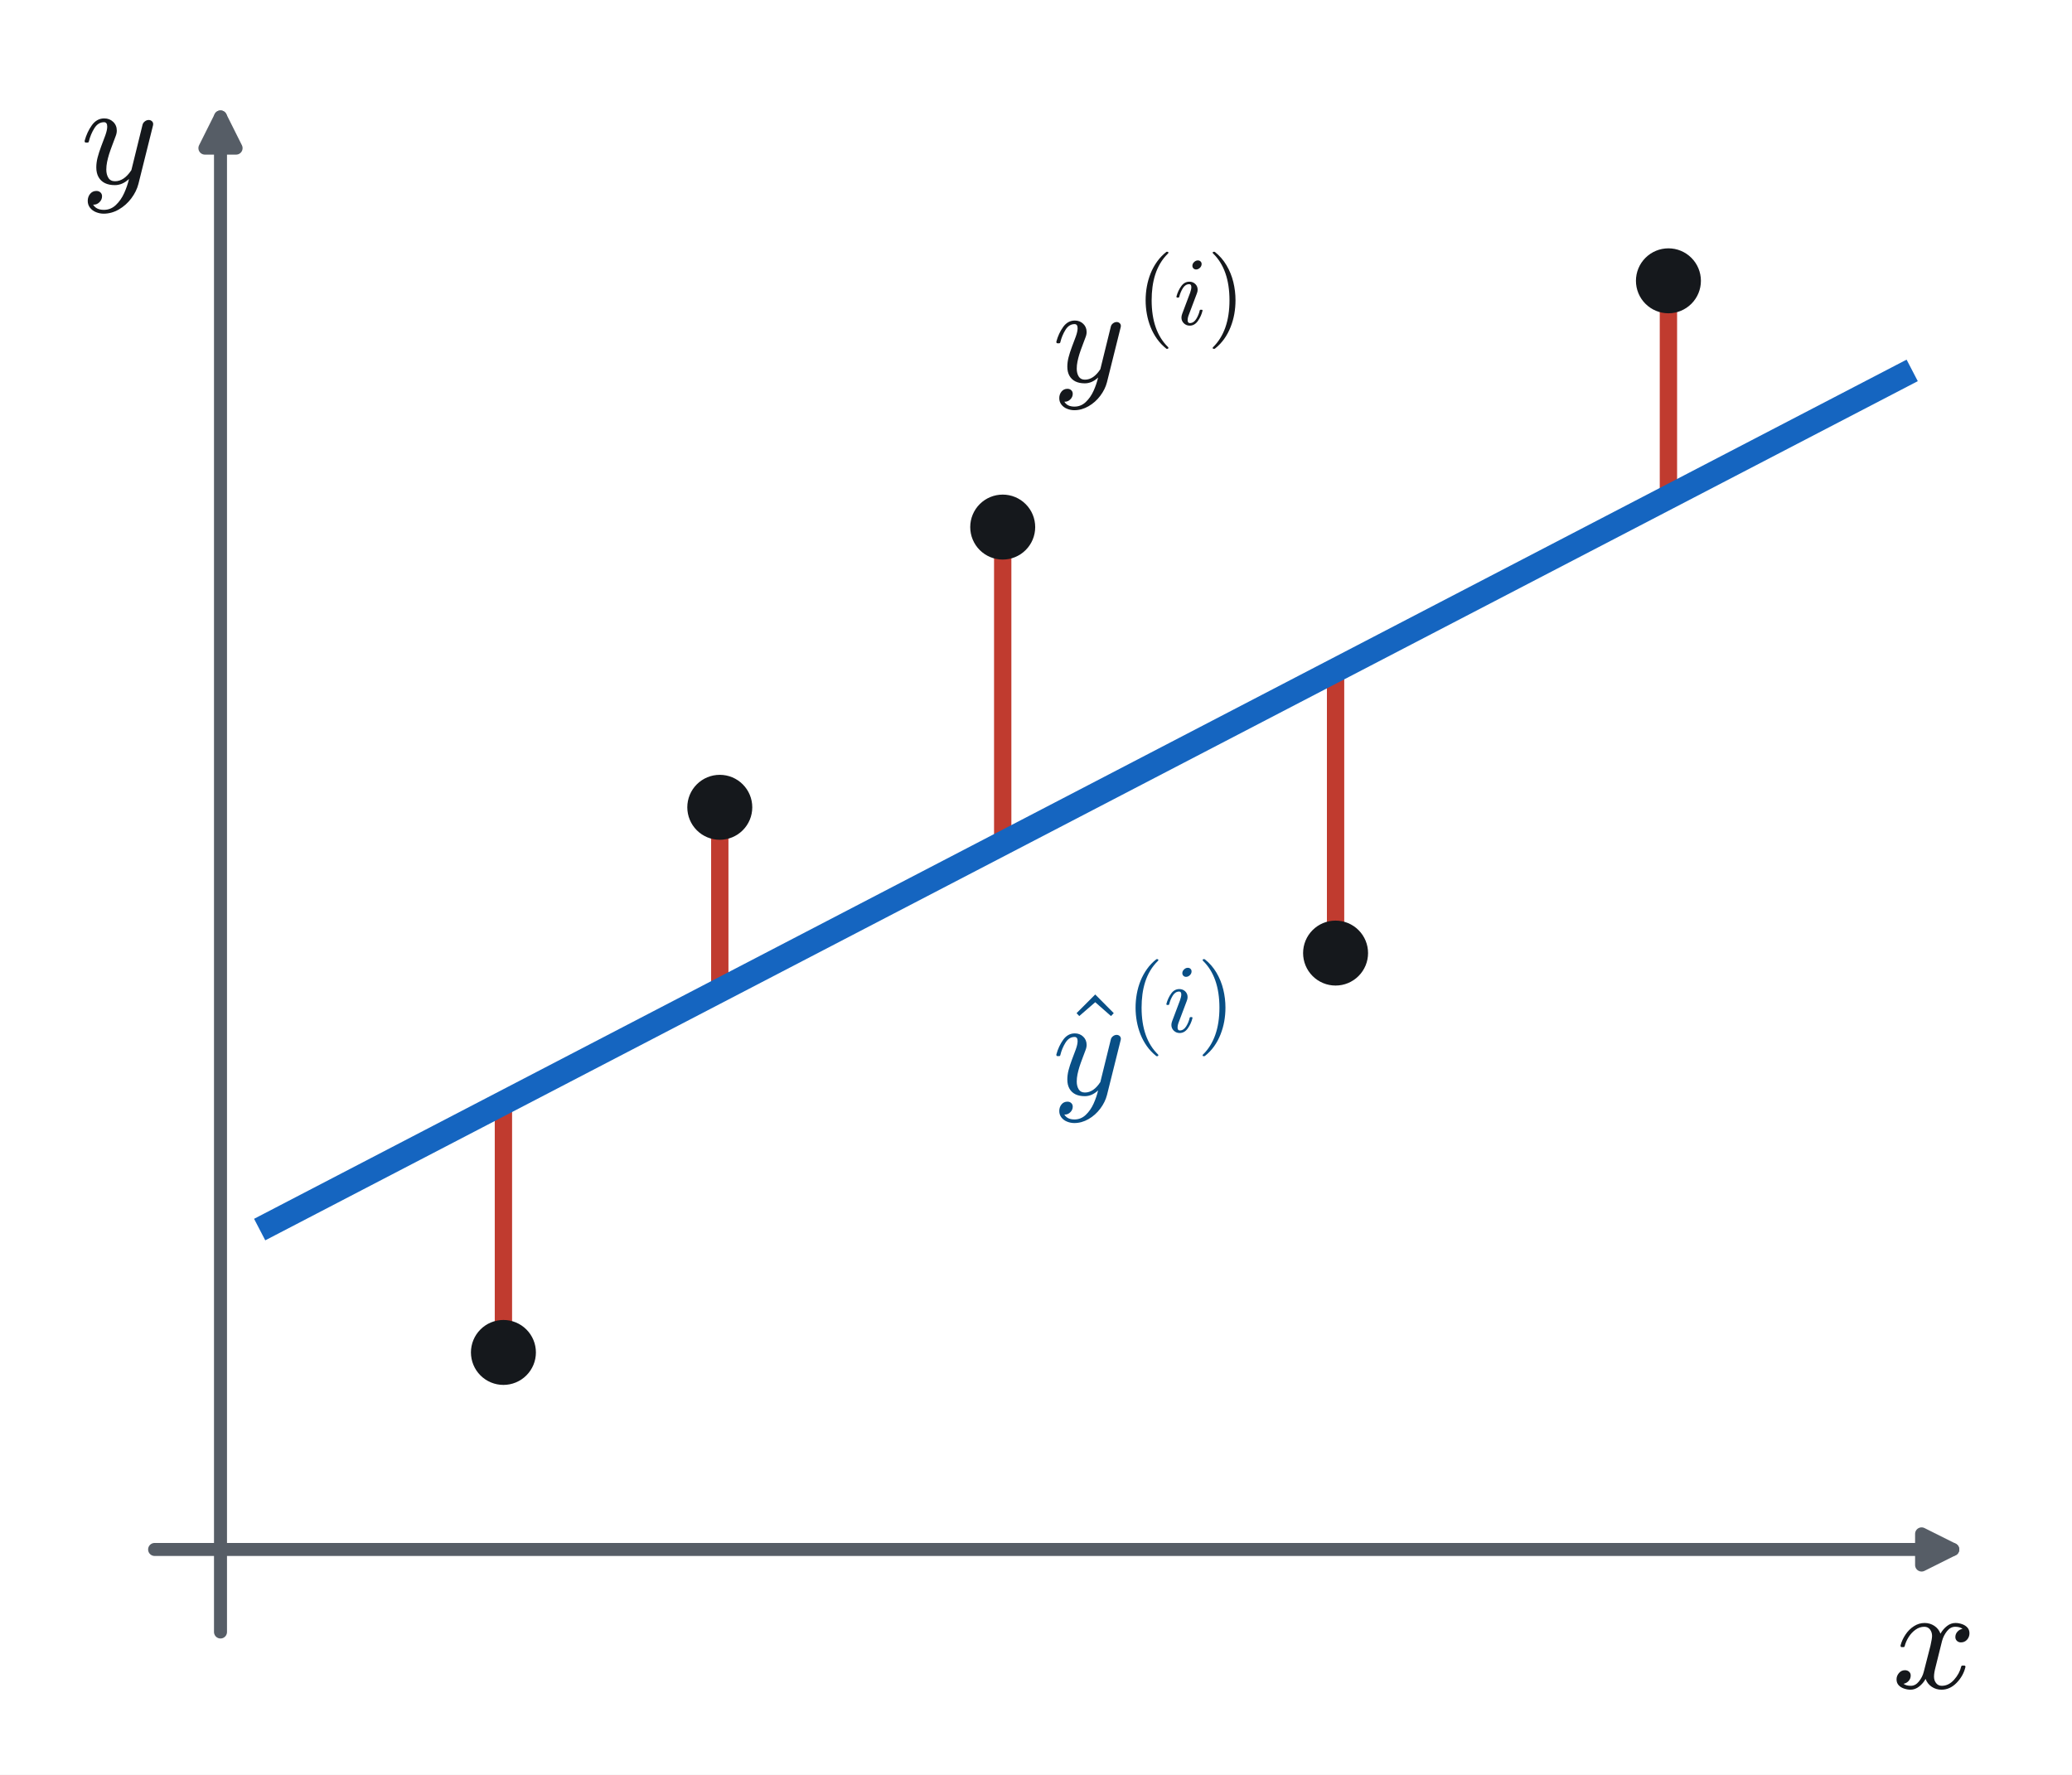
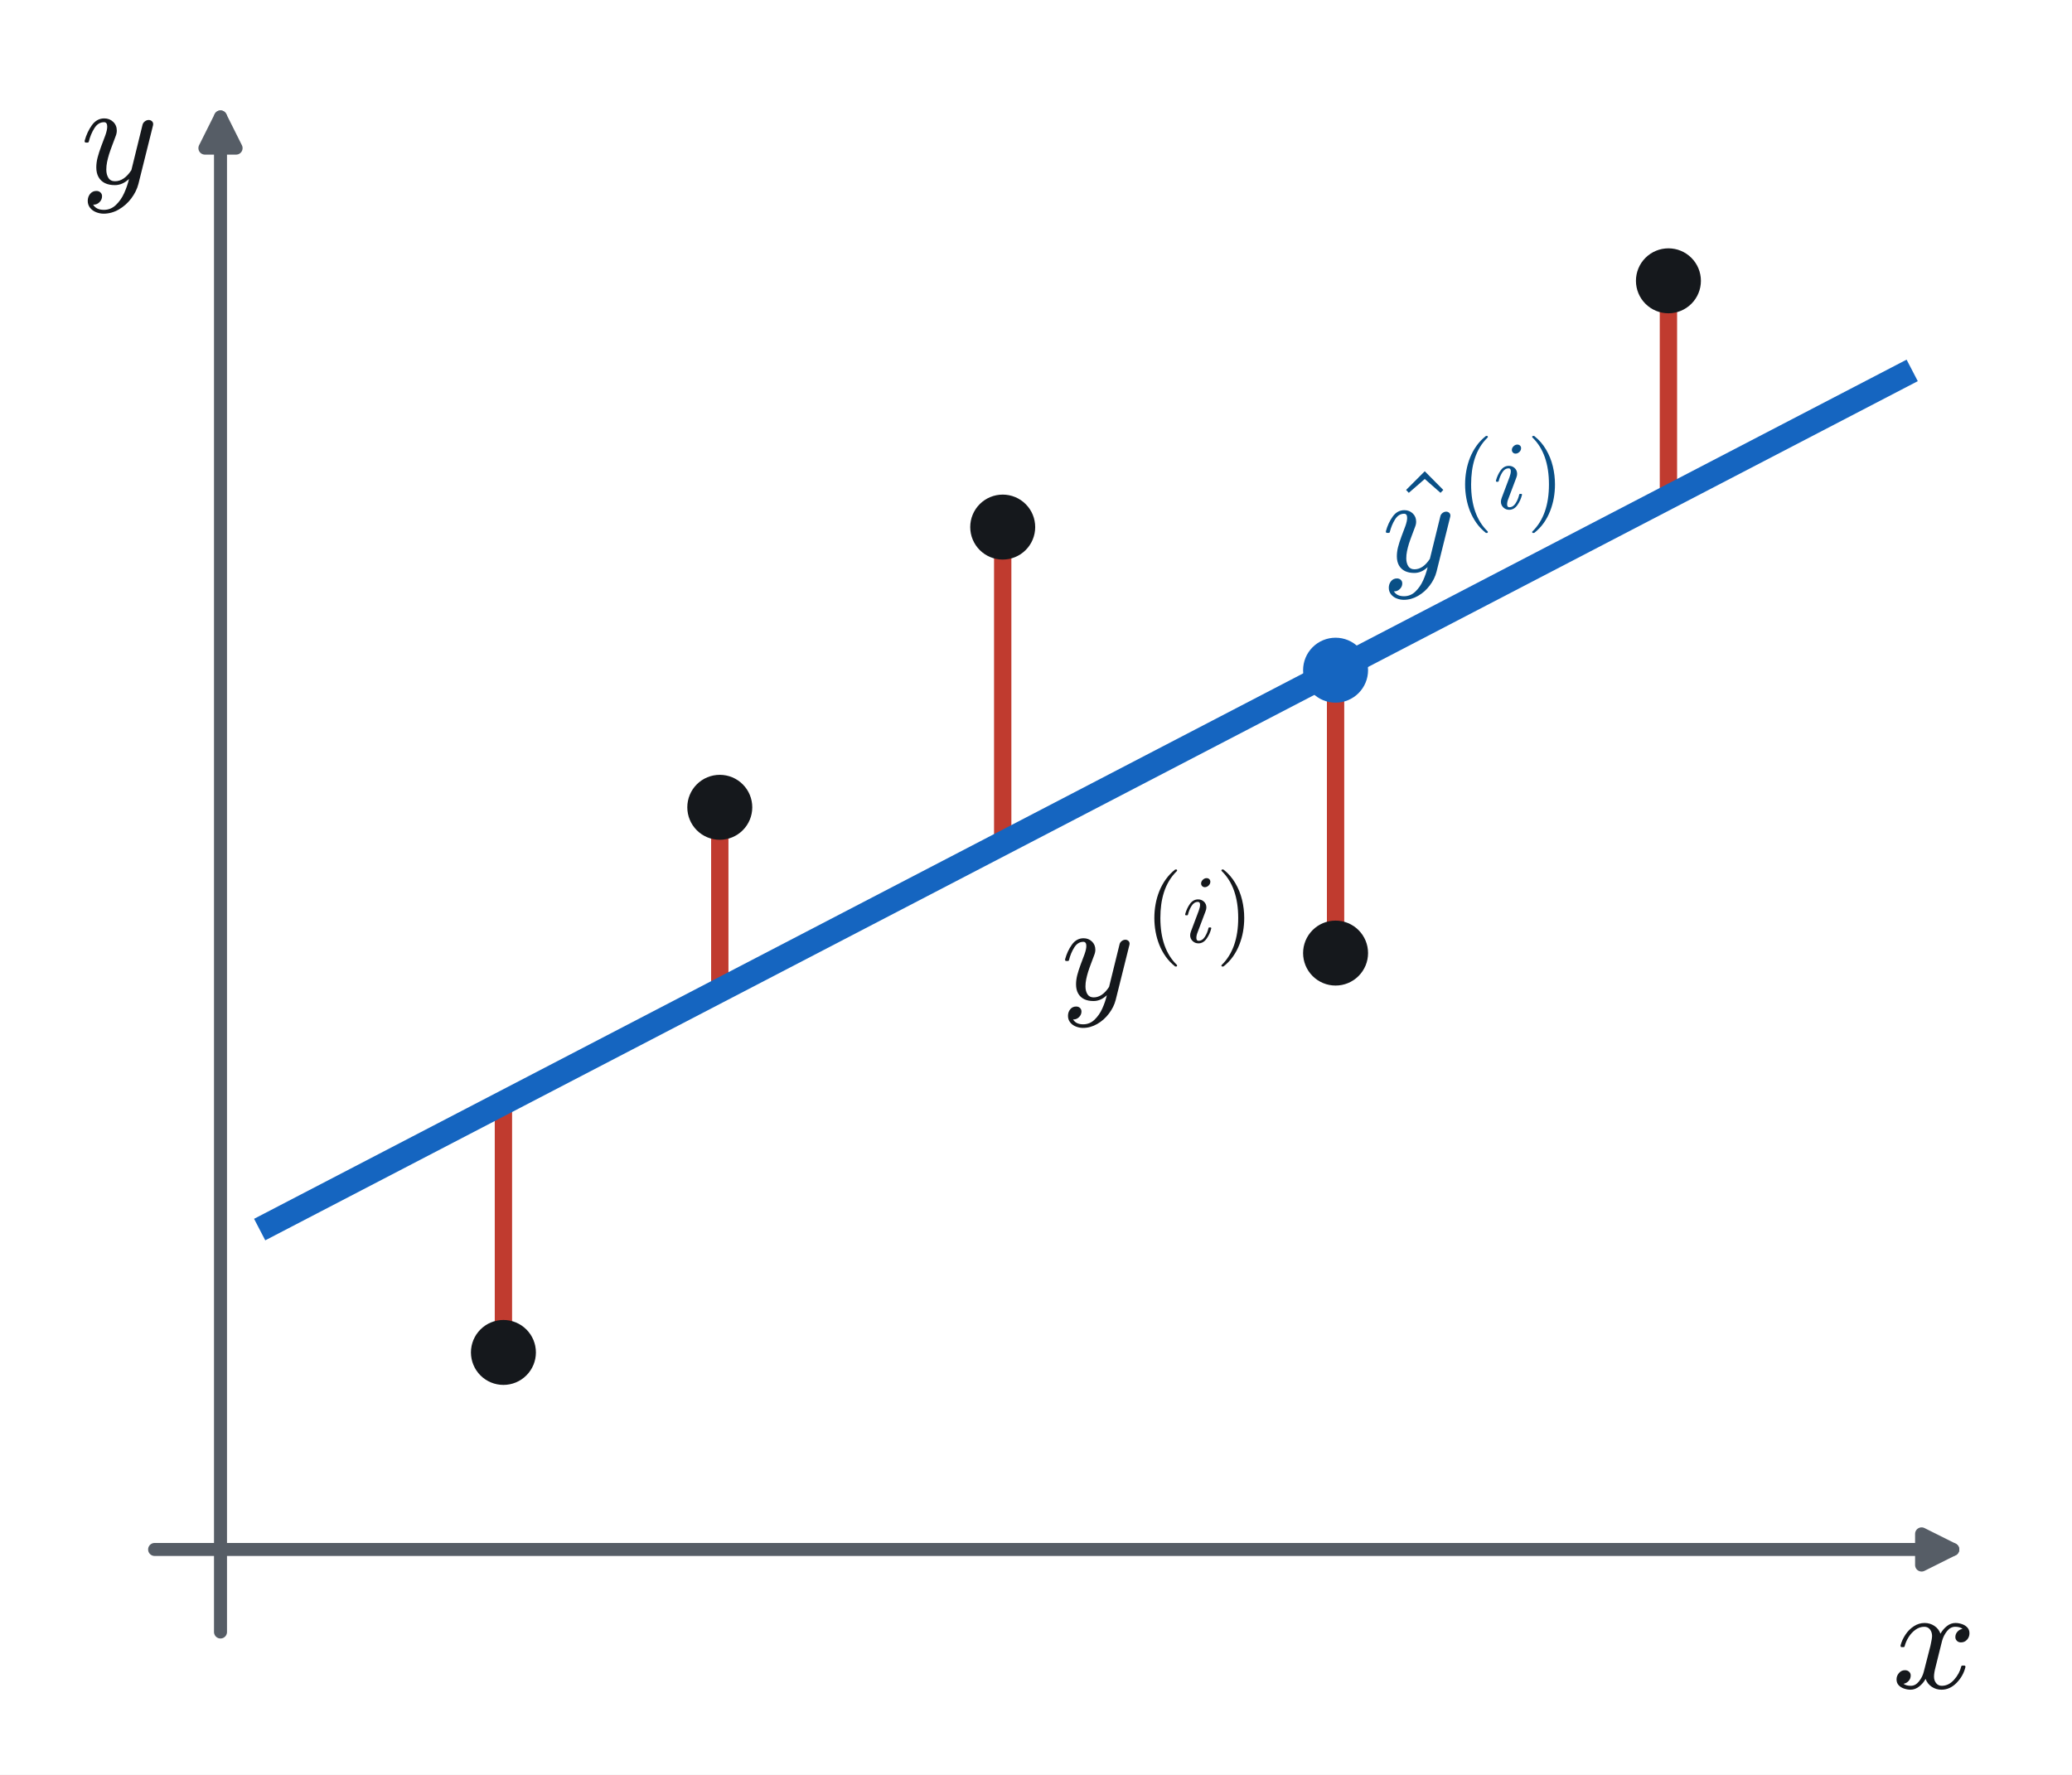
<svg xmlns="http://www.w3.org/2000/svg" xmlns:xlink="http://www.w3.org/1999/xlink" width="239.183pt" height="204.892pt" viewBox="0 0 239.183 204.892" version="1.1">
  <defs>
    <style type="text/css">*{stroke-linejoin: round; stroke-linecap: butt}</style>
  </defs>
  <g id="figure_1">
    <g id="patch_1">
      <path d="M -0 204.892  L 239.183 204.892  L 239.183 0  L -0 0  z " style="fill: #ffffff" />
    </g>
    <g id="axes_1">
      <g id="line2d_1">
        <path d="M 58.113 127.327  L 58.113 156.145  " clip-path="url(#pde4ed0e674)" style="fill: none; stroke: #c03b2f; stroke-width: 2; stroke-linecap: square" />
      </g>
      <g id="line2d_2">
        <path d="M 83.089 114.34  L 83.089 93.207  " clip-path="url(#pde4ed0e674)" style="fill: none; stroke: #c03b2f; stroke-width: 2; stroke-linecap: square" />
      </g>
      <g id="line2d_3">
        <path d="M 115.749 97.357  L 115.749 60.854  " clip-path="url(#pde4ed0e674)" style="fill: none; stroke: #c03b2f; stroke-width: 2; stroke-linecap: square" />
      </g>
      <g id="line2d_4">
        <path d="M 154.173 77.376  L 154.173 110.037  " clip-path="url(#pde4ed0e674)" style="fill: none; stroke: #c03b2f; stroke-width: 2; stroke-linecap: square" />
      </g>
      <g id="line2d_5">
        <path d="M 192.596 57.396  L 192.596 32.421  " clip-path="url(#pde4ed0e674)" style="fill: none; stroke: #c03b2f; stroke-width: 2; stroke-linecap: square" />
      </g>
      <g id="patch_2">
        <path d="M 17.848 178.892  Q 122.473 178.892 225.42 178.892  " style="fill: none; stroke: #565d66; stroke-width: 1.5; stroke-linecap: round" />
        <path d="M 221.82 177.092  L 225.42 178.892  L 221.82 180.692  z " style="fill: #565d66; stroke: #565d66; stroke-width: 1.5; stroke-linecap: round" />
      </g>
      <g id="patch_3">
        <path d="M 25.453 188.421  Q 25.453 100.123 25.453 13.502  " style="fill: none; stroke: #565d66; stroke-width: 1.5; stroke-linecap: round" />
        <path d="M 23.653 17.102  L 25.453 13.502  L 27.253 17.102  z " style="fill: #565d66; stroke: #565d66; stroke-width: 1.5; stroke-linecap: round" />
      </g>
      <g id="line2d_6">
        <path d="M 31.217 141.314  L 219.493 43.41  " clip-path="url(#pde4ed0e674)" style="fill: none; stroke: #1565c0; stroke-width: 2.8; stroke-linecap: square" />
      </g>
      <g id="text_1">
-         <g style="fill: #094f86" transform="translate(121.5125 126.4208) scale(0.16 -0.16)">
+         <g style="fill: #094f86" transform="translate(159.552 66.01261) scale(0.16 -0.16)">
          <defs>
            <path id="Cmr10-7c" d="M 863 3444  L 738 3578  L 1600 4441  L 2456 3578  L 2328 3444  L 1600 4084  L 863 3444  z " transform="scale(0.015625)" />
            <path id="Cmmi10-72" d="M 538 -916  Q 672 -1147 1006 -1147  Q 1309 -1147 1531 -934  Q 1753 -722 1889 -420  Q 2025 -119 2100 197  Q 1816 -72 1484 -72  Q 1231 -72 1053 15  Q 875 103 776 276  Q 678 450 678 697  Q 678 906 734 1126  Q 791 1347 892 1617  Q 994 1888 1069 2088  Q 1153 2322 1153 2472  Q 1153 2663 1013 2663  Q 759 2663 595 2402  Q 431 2141 353 1819  Q 341 1778 300 1778  L 225 1778  Q 172 1778 172 1838  L 172 1856  Q 275 2238 487 2533  Q 700 2828 1025 2828  Q 1253 2828 1411 2678  Q 1569 2528 1569 2297  Q 1569 2178 1516 2047  Q 1488 1969 1388 1706  Q 1288 1444 1234 1272  Q 1181 1100 1147 934  Q 1113 769 1113 603  Q 1113 391 1203 244  Q 1294 97 1491 97  Q 1888 97 2203 581  L 2688 2553  Q 2709 2638 2787 2698  Q 2866 2759 2956 2759  Q 3034 2759 3092 2709  Q 3150 2659 3150 2578  Q 3150 2541 3144 2528  L 2509 -19  Q 2425 -347 2200 -647  Q 1975 -947 1658 -1130  Q 1341 -1313 997 -1313  Q 831 -1313 668 -1248  Q 506 -1184 406 -1056  Q 306 -928 306 -756  Q 306 -581 409 -453  Q 513 -325 684 -325  Q 788 -325 858 -389  Q 928 -453 928 -556  Q 928 -703 818 -812  Q 709 -922 563 -922  Q 556 -919 550 -917  Q 544 -916 538 -916  z " transform="scale(0.015625)" />
            <path id="Cmr10-77" d="M 1984 -1588  Q 1628 -1306 1370 -942  Q 1113 -578 948 -165  Q 784 247 703 697  Q 622 1147 622 1600  Q 622 2059 703 2509  Q 784 2959 951 3375  Q 1119 3791 1378 4153  Q 1638 4516 1984 4788  Q 1984 4800 2016 4800  L 2075 4800  Q 2094 4800 2109 4783  Q 2125 4766 2125 4744  Q 2125 4716 2113 4703  Q 1800 4397 1592 4047  Q 1384 3697 1257 3301  Q 1131 2906 1075 2482  Q 1019 2059 1019 1600  Q 1019 -434 2106 -1491  Q 2125 -1509 2125 -1544  Q 2125 -1559 2108 -1579  Q 2091 -1600 2075 -1600  L 2016 -1600  Q 1984 -1600 1984 -1588  z " transform="scale(0.015625)" />
            <path id="Cmmi10-37" d="M 500 459  Q 500 578 550 709  L 1069 2088  Q 1153 2322 1153 2472  Q 1153 2663 1013 2663  Q 759 2663 595 2402  Q 431 2141 353 1819  Q 341 1778 300 1778  L 225 1778  Q 172 1778 172 1838  L 172 1856  Q 275 2238 487 2533  Q 700 2828 1025 2828  Q 1253 2828 1411 2678  Q 1569 2528 1569 2297  Q 1569 2178 1516 2047  L 997 672  Q 909 459 909 288  Q 909 97 1056 97  Q 1306 97 1473 364  Q 1641 631 1709 941  Q 1722 978 1759 978  L 1838 978  Q 1863 978 1878 961  Q 1894 944 1894 922  Q 1894 916 1888 903  Q 1800 541 1583 234  Q 1366 -72 1044 -72  Q 819 -72 659 83  Q 500 238 500 459  z M 1222 3878  Q 1222 4013 1334 4122  Q 1447 4231 1581 4231  Q 1691 4231 1761 4164  Q 1831 4097 1831 3994  Q 1831 3850 1717 3742  Q 1603 3634 1466 3634  Q 1363 3634 1292 3704  Q 1222 3775 1222 3878  z " transform="scale(0.015625)" />
            <path id="Cmr10-44" d="M 416 -1600  Q 359 -1600 359 -1544  Q 359 -1516 372 -1503  Q 1466 -434 1466 1600  Q 1466 3634 384 4691  Q 359 4706 359 4744  Q 359 4766 376 4783  Q 394 4800 416 4800  L 475 4800  Q 494 4800 506 4788  Q 966 4425 1272 3906  Q 1578 3388 1720 2800  Q 1863 2213 1863 1600  Q 1863 1147 1786 708  Q 1709 269 1542 -157  Q 1375 -584 1119 -945  Q 863 -1306 506 -1588  Q 494 -1600 475 -1600  L 416 -1600  z " transform="scale(0.015625)" />
          </defs>
          <use xlink:href="#Cmr10-7c" transform="translate(5.724609 3.136963)" />
          <use xlink:href="#Cmmi10-72" transform="translate(0 0.261963)" />
          <use xlink:href="#Cmr10-77" transform="translate(53.02773 45.5) scale(0.7)" />
          <use xlink:href="#Cmmi10-37" transform="translate(80.20058 45.5) scale(0.7)" />
          <use xlink:href="#Cmr10-44" transform="translate(104.2973 45.5) scale(0.7)" />
        </g>
      </g>
      <g id="text_2">
-         <g style="fill: #15181c" transform="translate(121.5125 44.11106) scale(0.16 -0.16)">
+         <g style="fill: #15181c" transform="translate(122.5194 115.4286) scale(0.16 -0.16)">
          <use xlink:href="#Cmmi10-72" transform="translate(0 0.210766)" />
          <use xlink:href="#Cmr10-77" transform="translate(60.28362 41.5) scale(0.7)" />
          <use xlink:href="#Cmmi10-37" transform="translate(87.45647 41.5) scale(0.7)" />
          <use xlink:href="#Cmr10-44" transform="translate(111.5532 41.5) scale(0.7)" />
        </g>
      </g>
      <g id="text_3">
        <g style="fill: #15181c" transform="translate(218.4054 195.03) scale(0.17 -0.17)">
          <defs>
            <path id="Cmmi10-3f" d="M 500 184  Q 613 97 819 97  Q 1019 97 1172 289  Q 1325 481 1381 709  L 1672 1844  Q 1741 2153 1741 2266  Q 1741 2425 1652 2544  Q 1563 2663 1403 2663  Q 1200 2663 1022 2536  Q 844 2409 722 2214  Q 600 2019 550 1819  Q 538 1778 500 1778  L 422 1778  Q 372 1778 372 1838  L 372 1856  Q 434 2094 584 2320  Q 734 2547 951 2687  Q 1169 2828 1416 2828  Q 1650 2828 1839 2703  Q 2028 2578 2106 2363  Q 2216 2559 2386 2693  Q 2556 2828 2759 2828  Q 2897 2828 3040 2779  Q 3184 2731 3275 2631  Q 3366 2531 3366 2381  Q 3366 2219 3261 2101  Q 3156 1984 2994 1984  Q 2891 1984 2822 2050  Q 2753 2116 2753 2216  Q 2753 2350 2845 2451  Q 2938 2553 3066 2572  Q 2950 2663 2747 2663  Q 2541 2663 2389 2472  Q 2238 2281 2175 2047  L 1894 916  Q 1825 659 1825 494  Q 1825 331 1917 214  Q 2009 97 2163 97  Q 2463 97 2698 361  Q 2934 625 3009 941  Q 3022 978 3059 978  L 3138 978  Q 3163 978 3178 961  Q 3194 944 3194 922  Q 3194 916 3188 903  Q 3097 522 2806 225  Q 2516 -72 2150 -72  Q 1916 -72 1727 54  Q 1538 181 1459 397  Q 1359 209 1182 68  Q 1006 -72 806 -72  Q 669 -72 523 -23  Q 378 25 287 125  Q 197 225 197 378  Q 197 528 301 651  Q 406 775 563 775  Q 669 775 741 711  Q 813 647 813 544  Q 813 409 723 309  Q 634 209 500 184  z " transform="scale(0.015625)" />
          </defs>
          <use xlink:href="#Cmmi10-3f" transform="translate(0 0.8125)" />
        </g>
      </g>
      <g id="text_4">
        <g style="fill: #15181c" transform="translate(9.315089 21.32) scale(0.17 -0.17)">
          <use xlink:href="#Cmmi10-72" transform="translate(0 0.8125)" />
        </g>
      </g>
      <g id="line2d_7">
        <defs>
          <path id="mc62b217ce7" d="M 0 3.25  C 0.862 3.25 1.689 2.908 2.298 2.298  C 2.908 1.689 3.25 0.862 3.25 0  C 3.25 -0.862 2.908 -1.689 2.298 -2.298  C 1.689 -2.908 0.862 -3.25 0 -3.25  C -0.862 -3.25 -1.689 -2.908 -2.298 -2.298  C -2.908 -1.689 -3.25 -0.862 -3.25 0  C -3.25 0.862 -2.908 1.689 -2.298 2.298  C -1.689 2.908 -0.862 3.25 0 3.25  z " style="stroke: #15181c" />
        </defs>
        <g clip-path="url(#pde4ed0e674)">
          <use xlink:href="#mc62b217ce7" x="58.113" y="156.145" style="fill: #15181c; stroke: #15181c" />
          <use xlink:href="#mc62b217ce7" x="83.089" y="93.207" style="fill: #15181c; stroke: #15181c" />
          <use xlink:href="#mc62b217ce7" x="115.749" y="60.854" style="fill: #15181c; stroke: #15181c" />
          <use xlink:href="#mc62b217ce7" x="154.173" y="110.037" style="fill: #15181c; stroke: #15181c" />
          <use xlink:href="#mc62b217ce7" x="192.596" y="32.421" style="fill: #15181c; stroke: #15181c" />
        </g>
      </g>
+       <g id="line2d_8">
+         <defs>
+           <path id="mddca021730" d="M 0 3.25  C 0.862 3.25 1.689 2.908 2.298 2.298  C 2.908 1.689 3.25 0.862 3.25 0  C 3.25 -0.862 2.908 -1.689 2.298 -2.298  C 1.689 -2.908 0.862 -3.25 0 -3.25  C -0.862 -3.25 -1.689 -2.908 -2.298 -2.298  C -2.908 -1.689 -3.25 -0.862 -3.25 0  C -3.25 0.862 -2.908 1.689 -2.298 2.298  C -1.689 2.908 -0.862 3.25 0 3.25  z " style="stroke: #1565c0" />
+         </defs>
+         <g clip-path="url(#pde4ed0e674)">
+           <use xlink:href="#mddca021730" x="154.173" y="77.376" style="fill: #1565c0; stroke: #1565c0" />
+         </g>
+       </g>
    </g>
  </g>
  <defs>
    <clipPath id="pde4ed0e674">
      <rect x="4.32" y="5.985" width="230.543" height="194.04" />
    </clipPath>
  </defs>
</svg>
